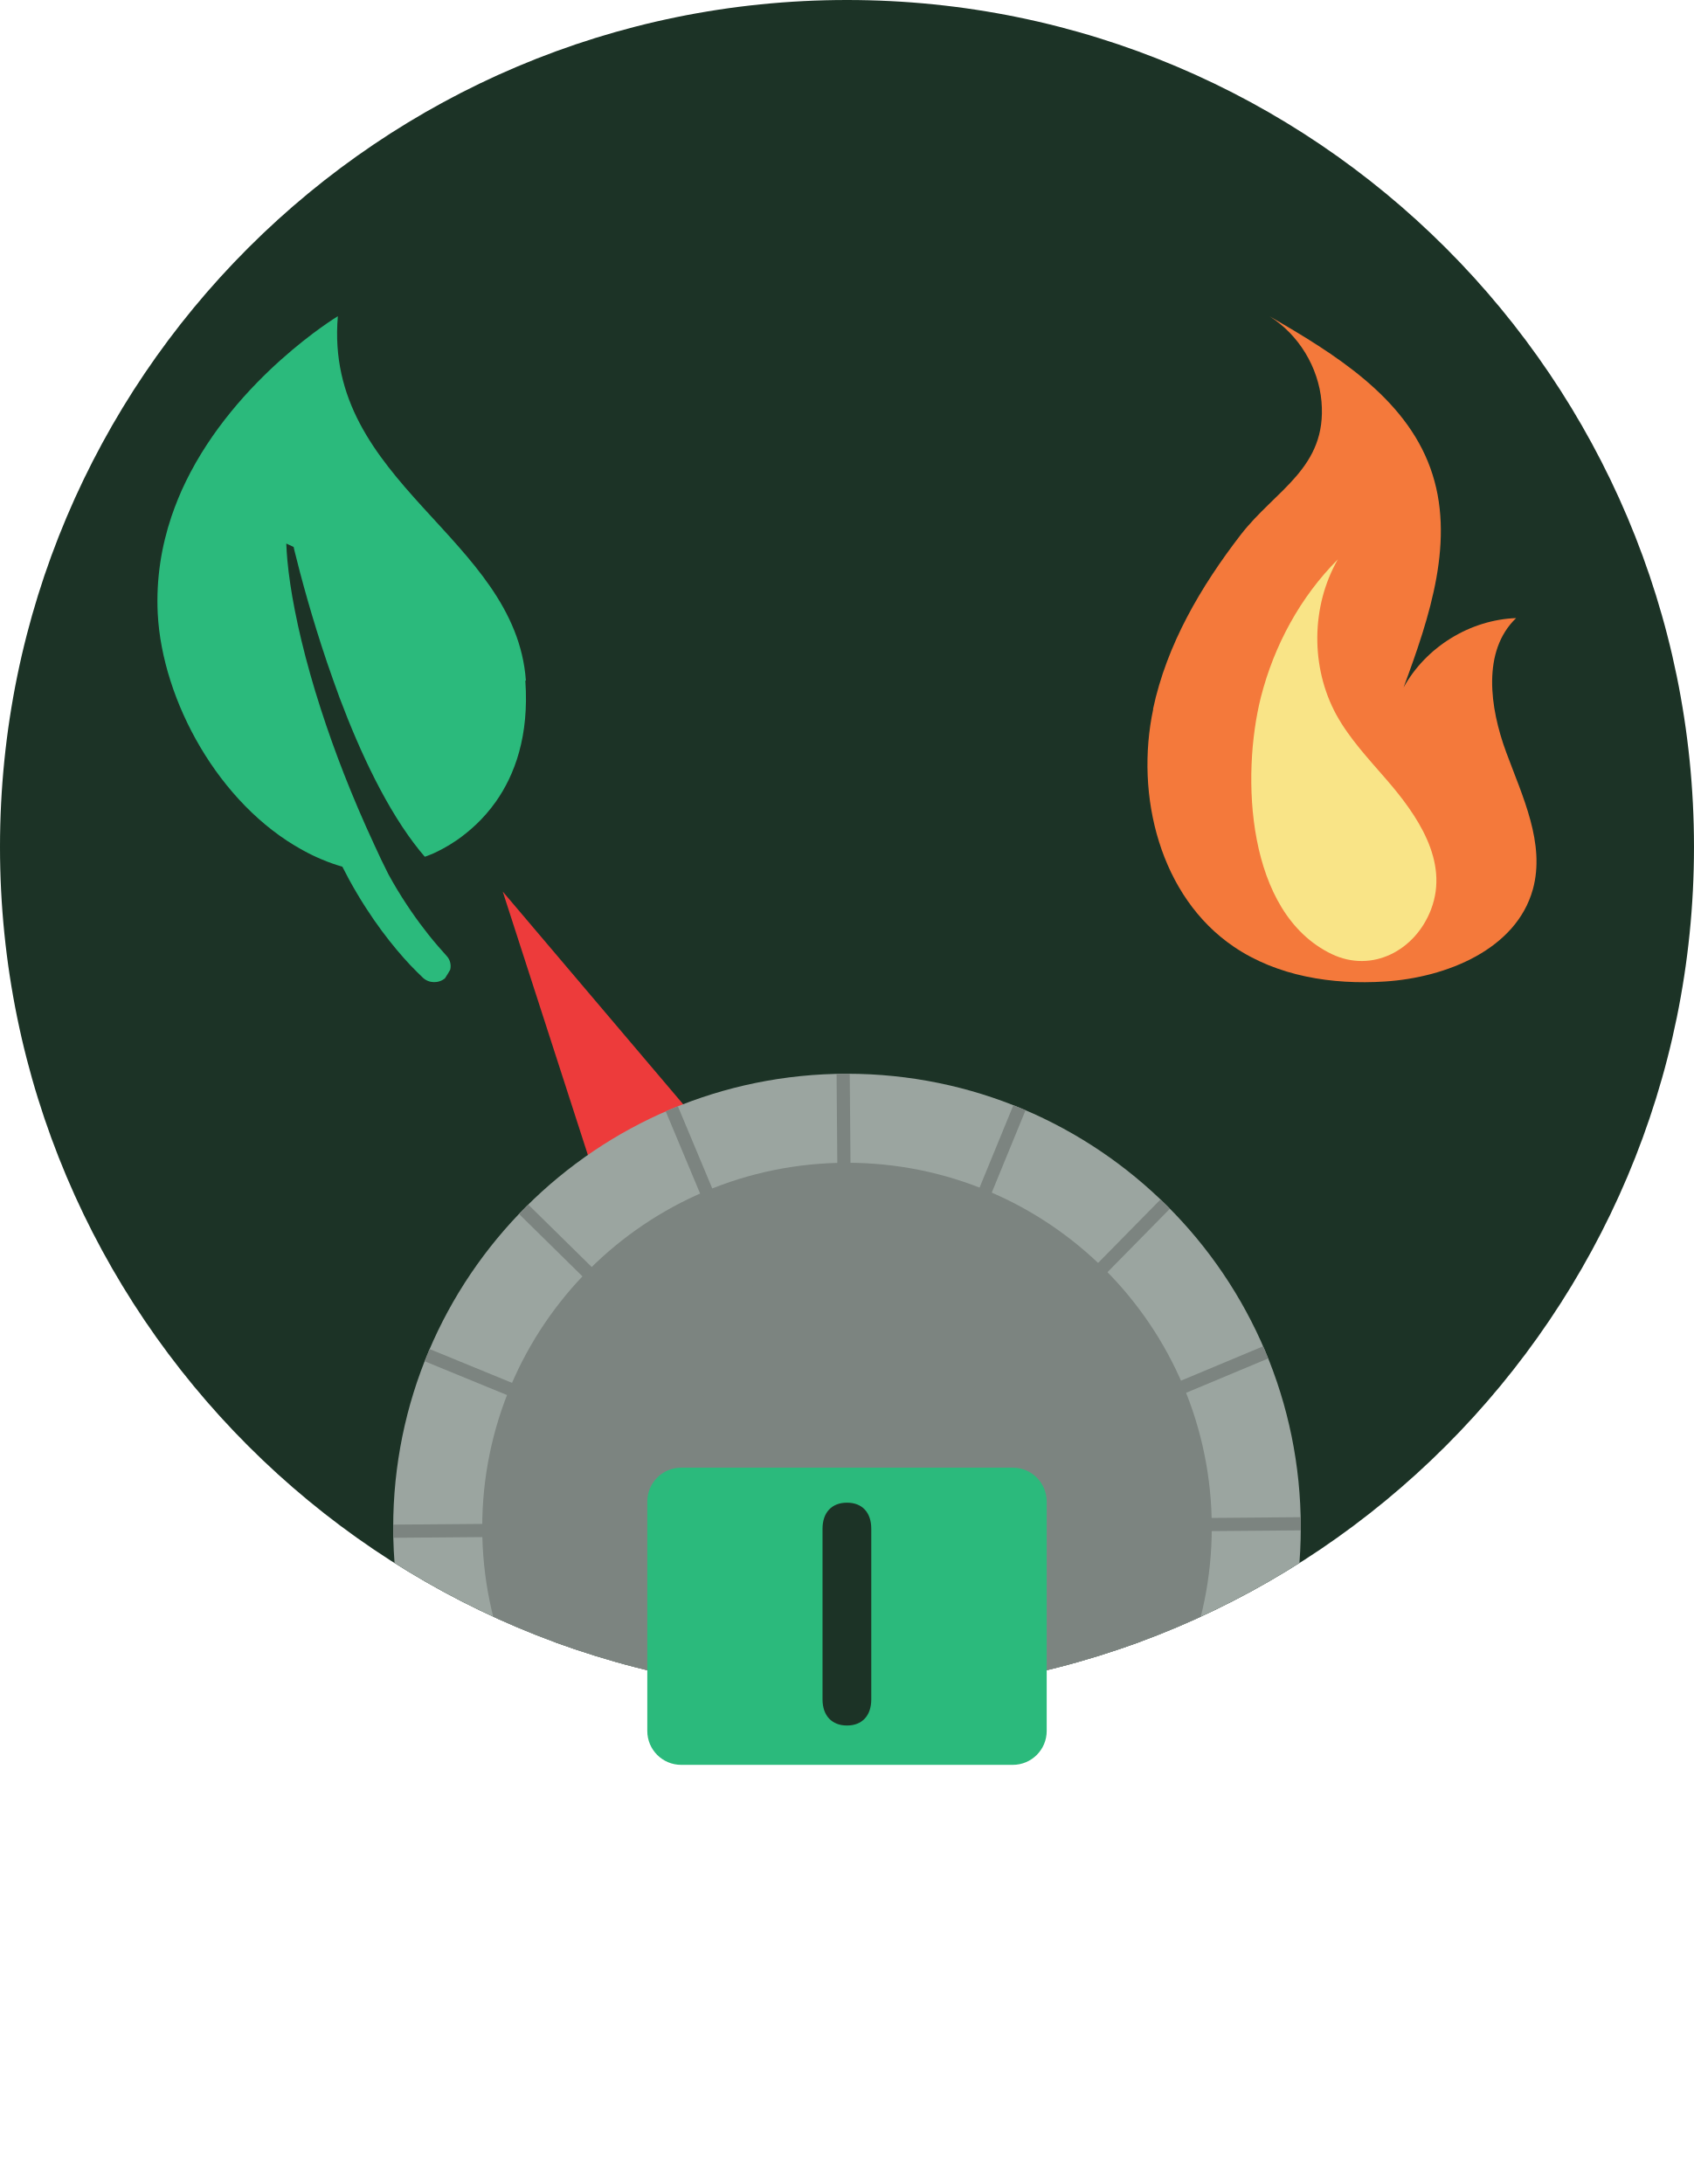
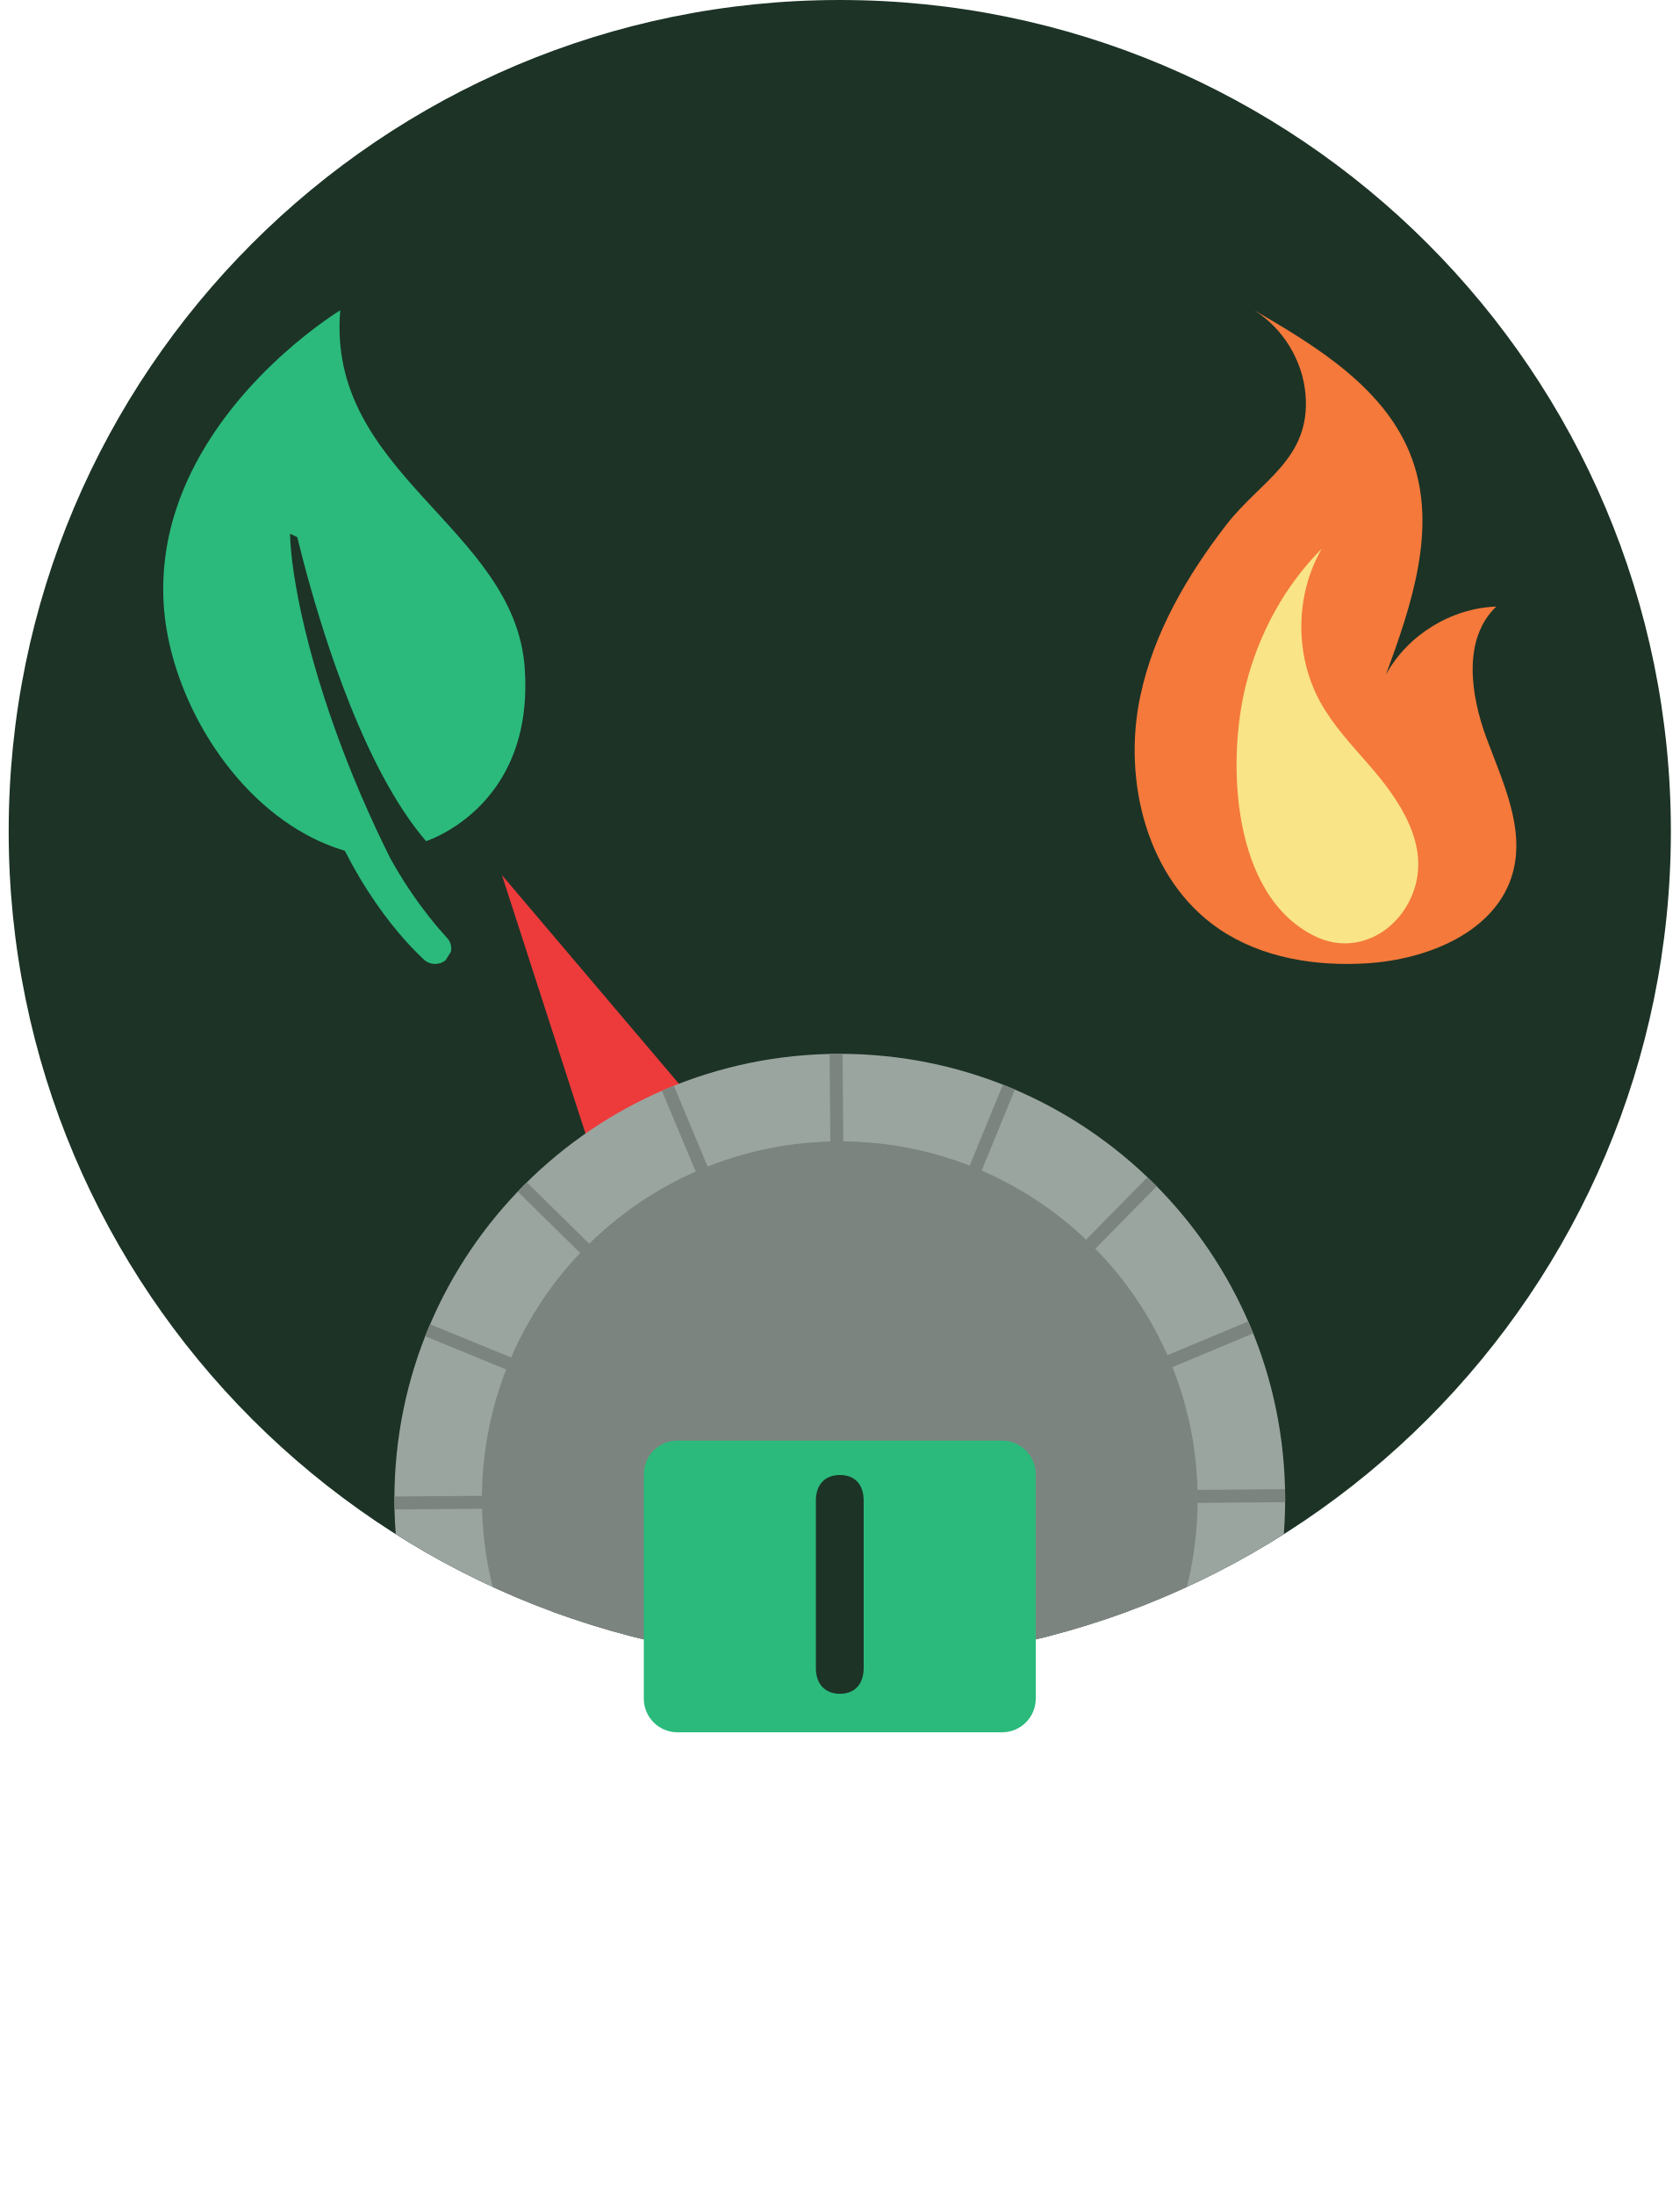
- <svg xmlns="http://www.w3.org/2000/svg" id="Calque_2" data-name="Calque 2" viewBox="0 0 90 116.04">
+ <svg xmlns="http://www.w3.org/2000/svg" id="Calque_1" data-name="Calque 1" viewBox="0 0 930.47 1215.68">
  <defs>
    <style>
      .cls-1 {
        fill: #7c8480;
      }

      .cls-1, .cls-2, .cls-3, .cls-4, .cls-5, .cls-6, .cls-7, .cls-8 {
        stroke-width: 0px;
      }

      .cls-2 {
        fill: #2bba7c;
      }

      .cls-3 {
        fill: none;
      }

      .cls-4 {
        fill: #f9e487;
      }

      .cls-9 {
        clip-path: url(#clippath-1);
      }

      .cls-5 {
        fill: #ed3b3b;
      }

      .cls-10 {
        clip-path: url(#clippath);
      }

      .cls-6 {
        fill: #9ba5a0;
      }

      .cls-7 {
        fill: #1c3326;
      }

      .cls-8 {
        fill: #f4793b;
      }
    </style>
    <clipPath id="clippath">
-       <circle class="cls-3" cx="45" cy="45" r="45" />
+       <circle class="cls-3" cx="465.24" cy="460.43" r="460.43" />
    </clipPath>
    <clipPath id="clippath-1">
-       <circle class="cls-3" cx="45" cy="81.16" r="24.11" />
+       <circle class="cls-3" cx="465.24" cy="830.39" r="246.74" />
    </clipPath>
  </defs>
-   <g id="Calque_1-2" data-name="Calque 1">
-     <g>
+   <g>
+     <circle class="cls-7" cx="465.24" cy="460.43" r="460.43" />
+     <g class="cls-10">
      <g>
-         <circle class="cls-7" cx="45" cy="45" r="45" />
-         <g class="cls-10">
+         <polygon class="cls-5" points="344.41 689.79 278.07 484.66 417.55 649.06 344.41 689.79" />
+         <g class="cls-9">
+           <circle class="cls-6" cx="465.24" cy="830.39" r="246.74" />
+           <circle class="cls-1" cx="465.24" cy="830.39" r="198.27" />
          <g>
-             <polygon class="cls-5" points="33.19 67.42 26.71 47.37 40.34 63.44 33.19 67.42" />
-             <g class="cls-9">
-               <circle class="cls-6" cx="45" cy="81.16" r="24.11" />
-               <circle class="cls-1" cx="45" cy="81.16" r="19.38" />
-               <g>
-                 <rect class="cls-1" x="15.22" y="80.81" width="59.57" height=".7" transform="translate(-.66 .37) rotate(-.47)" />
-                 <rect class="cls-1" x="44.65" y="46.28" width=".7" height="69.76" transform="translate(-.67 .37) rotate(-.47)" />
-                 <rect class="cls-1" x="44.65" y="51.37" width=".7" height="59.57" transform="translate(-44.41 56.32) rotate(-45.47)" />
-                 <rect class="cls-1" x="10.12" y="80.81" width="69.76" height=".7" transform="translate(-44.41 56.32) rotate(-45.47)" />
-               </g>
-               <g>
-                 <rect class="cls-1" x="15.22" y="80.81" width="59.57" height=".7" transform="translate(-27.83 23.65) rotate(-22.7)" />
-                 <rect class="cls-1" x="44.65" y="46.28" width=".7" height="69.76" transform="translate(-27.83 23.64) rotate(-22.69)" />
-                 <rect class="cls-1" x="44.65" y="51.37" width=".7" height="59.57" transform="translate(-47.16 91.98) rotate(-67.69)" />
-                 <rect class="cls-1" x="10.12" y="80.81" width="69.76" height=".7" transform="translate(-47.16 91.99) rotate(-67.69)" />
-               </g>
-             </g>
+             <rect class="cls-1" x="160.48" y="826.79" width="609.5" height="7.19" transform="translate(-6.8 3.84) rotate(-.47)" />
+             <rect class="cls-1" x="461.64" y="473.5" width="7.19" height="713.78" transform="translate(-6.81 3.85) rotate(-.47)" />
+             <rect class="cls-1" x="461.64" y="525.63" width="7.19" height="609.5" transform="translate(-453 579.73) rotate(-45.47)" />
+             <rect class="cls-1" x="108.35" y="826.79" width="713.78" height="7.19" transform="translate(-453 579.72) rotate(-45.47)" />
          </g>
          <g>
-             <g>
-               <path class="cls-8" d="m61.27,37.67c-.98,4.61.37,9.98,4.28,12.63,2.31,1.57,5.23,2.03,8.02,1.85,3.3-.21,6.99-1.72,7.87-4.9.67-2.43-.55-4.93-1.42-7.29s-1.29-5.37.53-7.12c-2.45.09-4.8,1.54-5.98,3.69,1.39-3.76,2.79-7.9,1.42-11.67-1.36-3.76-5.08-6.06-8.55-8.06,1.56.98,2.61,2.71,2.77,4.54.3,3.52-2.44,4.68-4.29,7.07-2.12,2.75-3.93,5.83-4.66,9.26Z" />
-               <path class="cls-4" d="m71.09,29.7c-1.44,2.5-1.47,5.75-.09,8.28.7,1.27,1.71,2.34,2.66,3.44,1.61,1.86,3.35,4.33,2.37,6.9-.83,2.18-3.13,3.4-5.28,2.37-4.55-2.19-4.81-9.48-3.76-13.65.7-2.74,2.09-5.32,4.1-7.33Z" />
-             </g>
-             <path class="cls-2" d="m27.94,36.16c-.55-7.64-10.75-10.49-9.99-19.36,0,0-5.38,3.25-8.08,8.79-.29.59-.54,1.21-.76,1.85-.53,1.58-.82,3.3-.73,5.16.24,4.63,3.24,10.13,7.7,12.57.67.37,1.38.67,2.11.88.12.23.23.45.35.67,1.17,2.14,2.38,3.62,3.25,4.55.26.27.49.5.68.68.32.3.83.31,1.17.03h0c.1-.15.19-.3.28-.46h0c.06-.25,0-.53-.2-.74-.26-.29-.6-.67-.98-1.15-.57-.72-1.23-1.65-1.87-2.76-.08-.14-.16-.29-.24-.43-.27-.53-.52-1.06-.76-1.59-1.18-2.54-2.11-4.96-2.82-7.16-.21-.65-.4-1.27-.57-1.88-.69-2.44-1.07-4.51-1.21-6.02-.03-.33-.05-.64-.06-.91.13.06.26.12.39.18.01.06.03.12.04.18.34,1.39.93,3.58,1.74,5.97.21.61.43,1.23.66,1.86,1.11,2.95,2.54,6,4.26,8.13.09.11.18.22.27.32,0,0,.16-.05.42-.16.31-.14.77-.37,1.28-.72.66-.46,1.42-1.12,2.07-2.04,1.01-1.43,1.78-3.5,1.57-6.44Z" />
+             <rect class="cls-1" x="160.48" y="826.79" width="609.5" height="7.19" transform="translate(-284.4 243.85) rotate(-22.7)" />
+             <rect class="cls-1" x="461.64" y="473.5" width="7.19" height="713.78" transform="translate(-284.34 243.76) rotate(-22.69)" />
+             <rect class="cls-1" x="461.64" y="525.64" width="7.19" height="609.5" transform="translate(-479.6 945.61) rotate(-67.69)" />
+             <rect class="cls-1" x="108.35" y="826.79" width="713.78" height="7.19" transform="translate(-479.6 945.63) rotate(-67.69)" />
          </g>
        </g>
      </g>
      <g>
-         <rect class="cls-2" x="34.39" y="77.98" width="21.22" height="15.79" rx="1.8" ry="1.8" />
-         <path class="cls-7" d="m46.29,81.23v9.06c0,.87-.49,1.39-1.29,1.39s-1.3-.52-1.3-1.39v-9.06c0-.87.49-1.39,1.3-1.39s1.29.52,1.29,1.39Z" />
+         <g>
+           <path class="cls-8" d="m631.74,385.43c-10.03,47.19,3.81,102.09,43.78,129.18,23.66,16.03,53.53,20.72,82.07,18.89,33.72-2.16,71.57-17.6,80.5-50.13,6.83-24.89-5.62-50.41-14.58-74.62-8.96-24.21-13.23-54.94,5.42-72.81-25.06.9-49.16,15.78-61.16,37.76,14.22-38.44,28.52-80.86,14.57-119.4-13.93-38.48-51.99-61.95-87.47-82.44,15.93,10,26.75,27.71,28.37,46.42,3.11,36.02-24.97,47.91-43.85,72.37-21.74,28.15-40.19,59.69-47.65,94.79Z" />
+           <path class="cls-4" d="m732.23,303.93c-14.72,25.58-15.07,58.81-.9,84.69,7.14,13.04,17.48,23.99,27.24,35.21,16.51,18.98,34.24,44.29,24.26,70.61-8.46,22.32-32.05,34.79-54.07,24.21-46.55-22.36-49.26-97-38.44-139.69,7.12-28.08,21.39-54.46,41.91-75.04Z" />
+         </g>
+         <path class="cls-2" d="m290.7,369.96c-5.6-78.16-109.94-107.28-102.2-198.11,0,0-55.04,33.22-82.65,89.91-2.94,6.04-5.58,12.35-7.8,18.91-5.46,16.12-8.42,33.77-7.44,52.79,2.44,47.41,33.14,103.62,78.82,128.66,6.87,3.77,14.09,6.83,21.59,9.05,1.2,2.34,2.4,4.61,3.6,6.81,11.98,21.9,24.31,37.08,33.27,46.56,2.66,2.81,5.03,5.11,6.99,6.94,3.32,3.1,8.5,3.19,11.98.32h.01c1-1.55,1.97-3.1,2.91-4.68h0c.6-2.6-.05-5.41-2.02-7.54-2.69-2.94-6.13-6.89-9.99-11.77-5.82-7.38-12.6-16.9-19.16-28.24-.83-1.45-1.67-2.92-2.49-4.42-2.72-5.45-5.34-10.86-7.83-16.23-12.12-25.98-21.63-50.79-28.86-73.25-2.12-6.62-4.06-13.02-5.8-19.2-7.03-24.97-10.98-46.15-12.39-61.57-.32-3.39-.51-6.51-.58-9.32,1.35.61,2.7,1.23,4.02,1.89.13.59.29,1.19.45,1.81,3.5,14.26,9.48,36.61,17.77,61.12,2.11,6.23,4.37,12.58,6.76,18.99,11.35,30.22,25.98,61.36,43.64,83.18.9,1.13,1.82,2.22,2.74,3.29,0,0,1.62-.5,4.3-1.69,3.19-1.41,7.87-3.78,13.12-7.39,6.78-4.66,14.51-11.42,21.2-20.89,10.35-14.67,18.18-35.86,16.03-65.93Z" />
      </g>
    </g>
  </g>
+   <g>
+     <rect class="cls-2" x="356.67" y="797.87" width="217.14" height="161.55" rx="18.65" ry="18.65" />
+     <path class="cls-7" d="m478.47,831.13v92.75c0,8.88-4.98,14.21-13.15,14.21s-13.32-5.33-13.32-14.21v-92.75c0-8.88,4.97-14.21,13.32-14.21s13.15,5.33,13.15,14.21Z" />
+   </g>
</svg>
